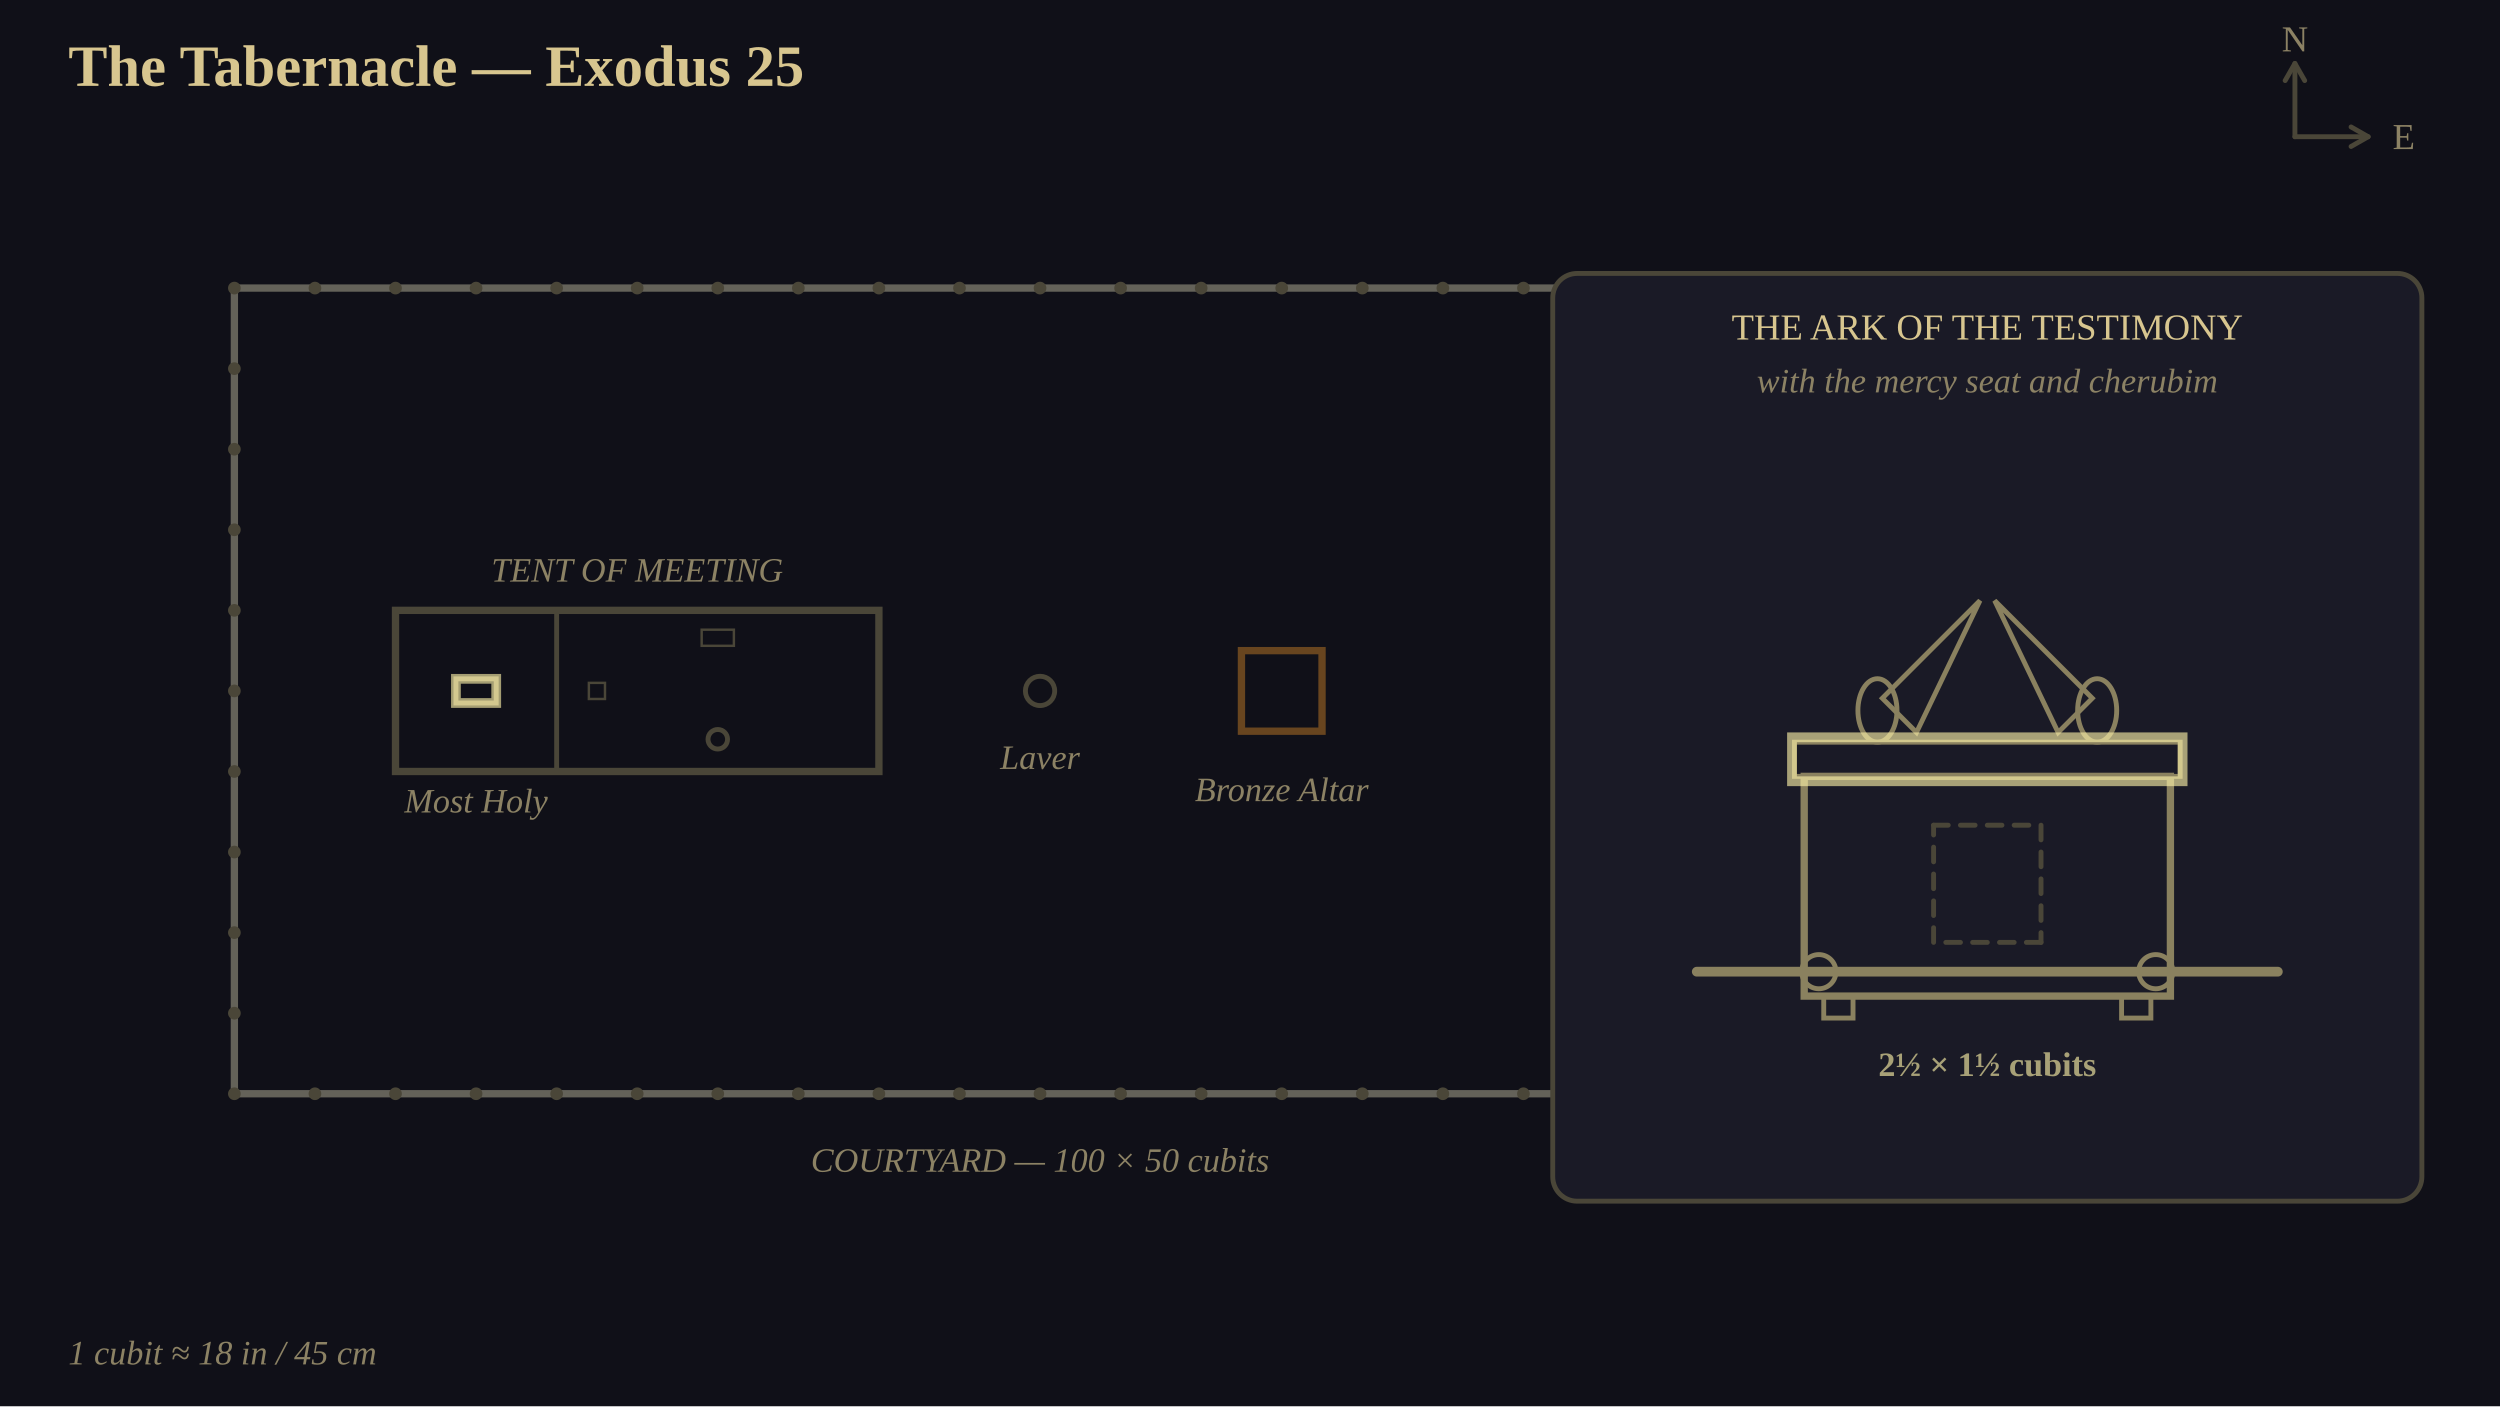
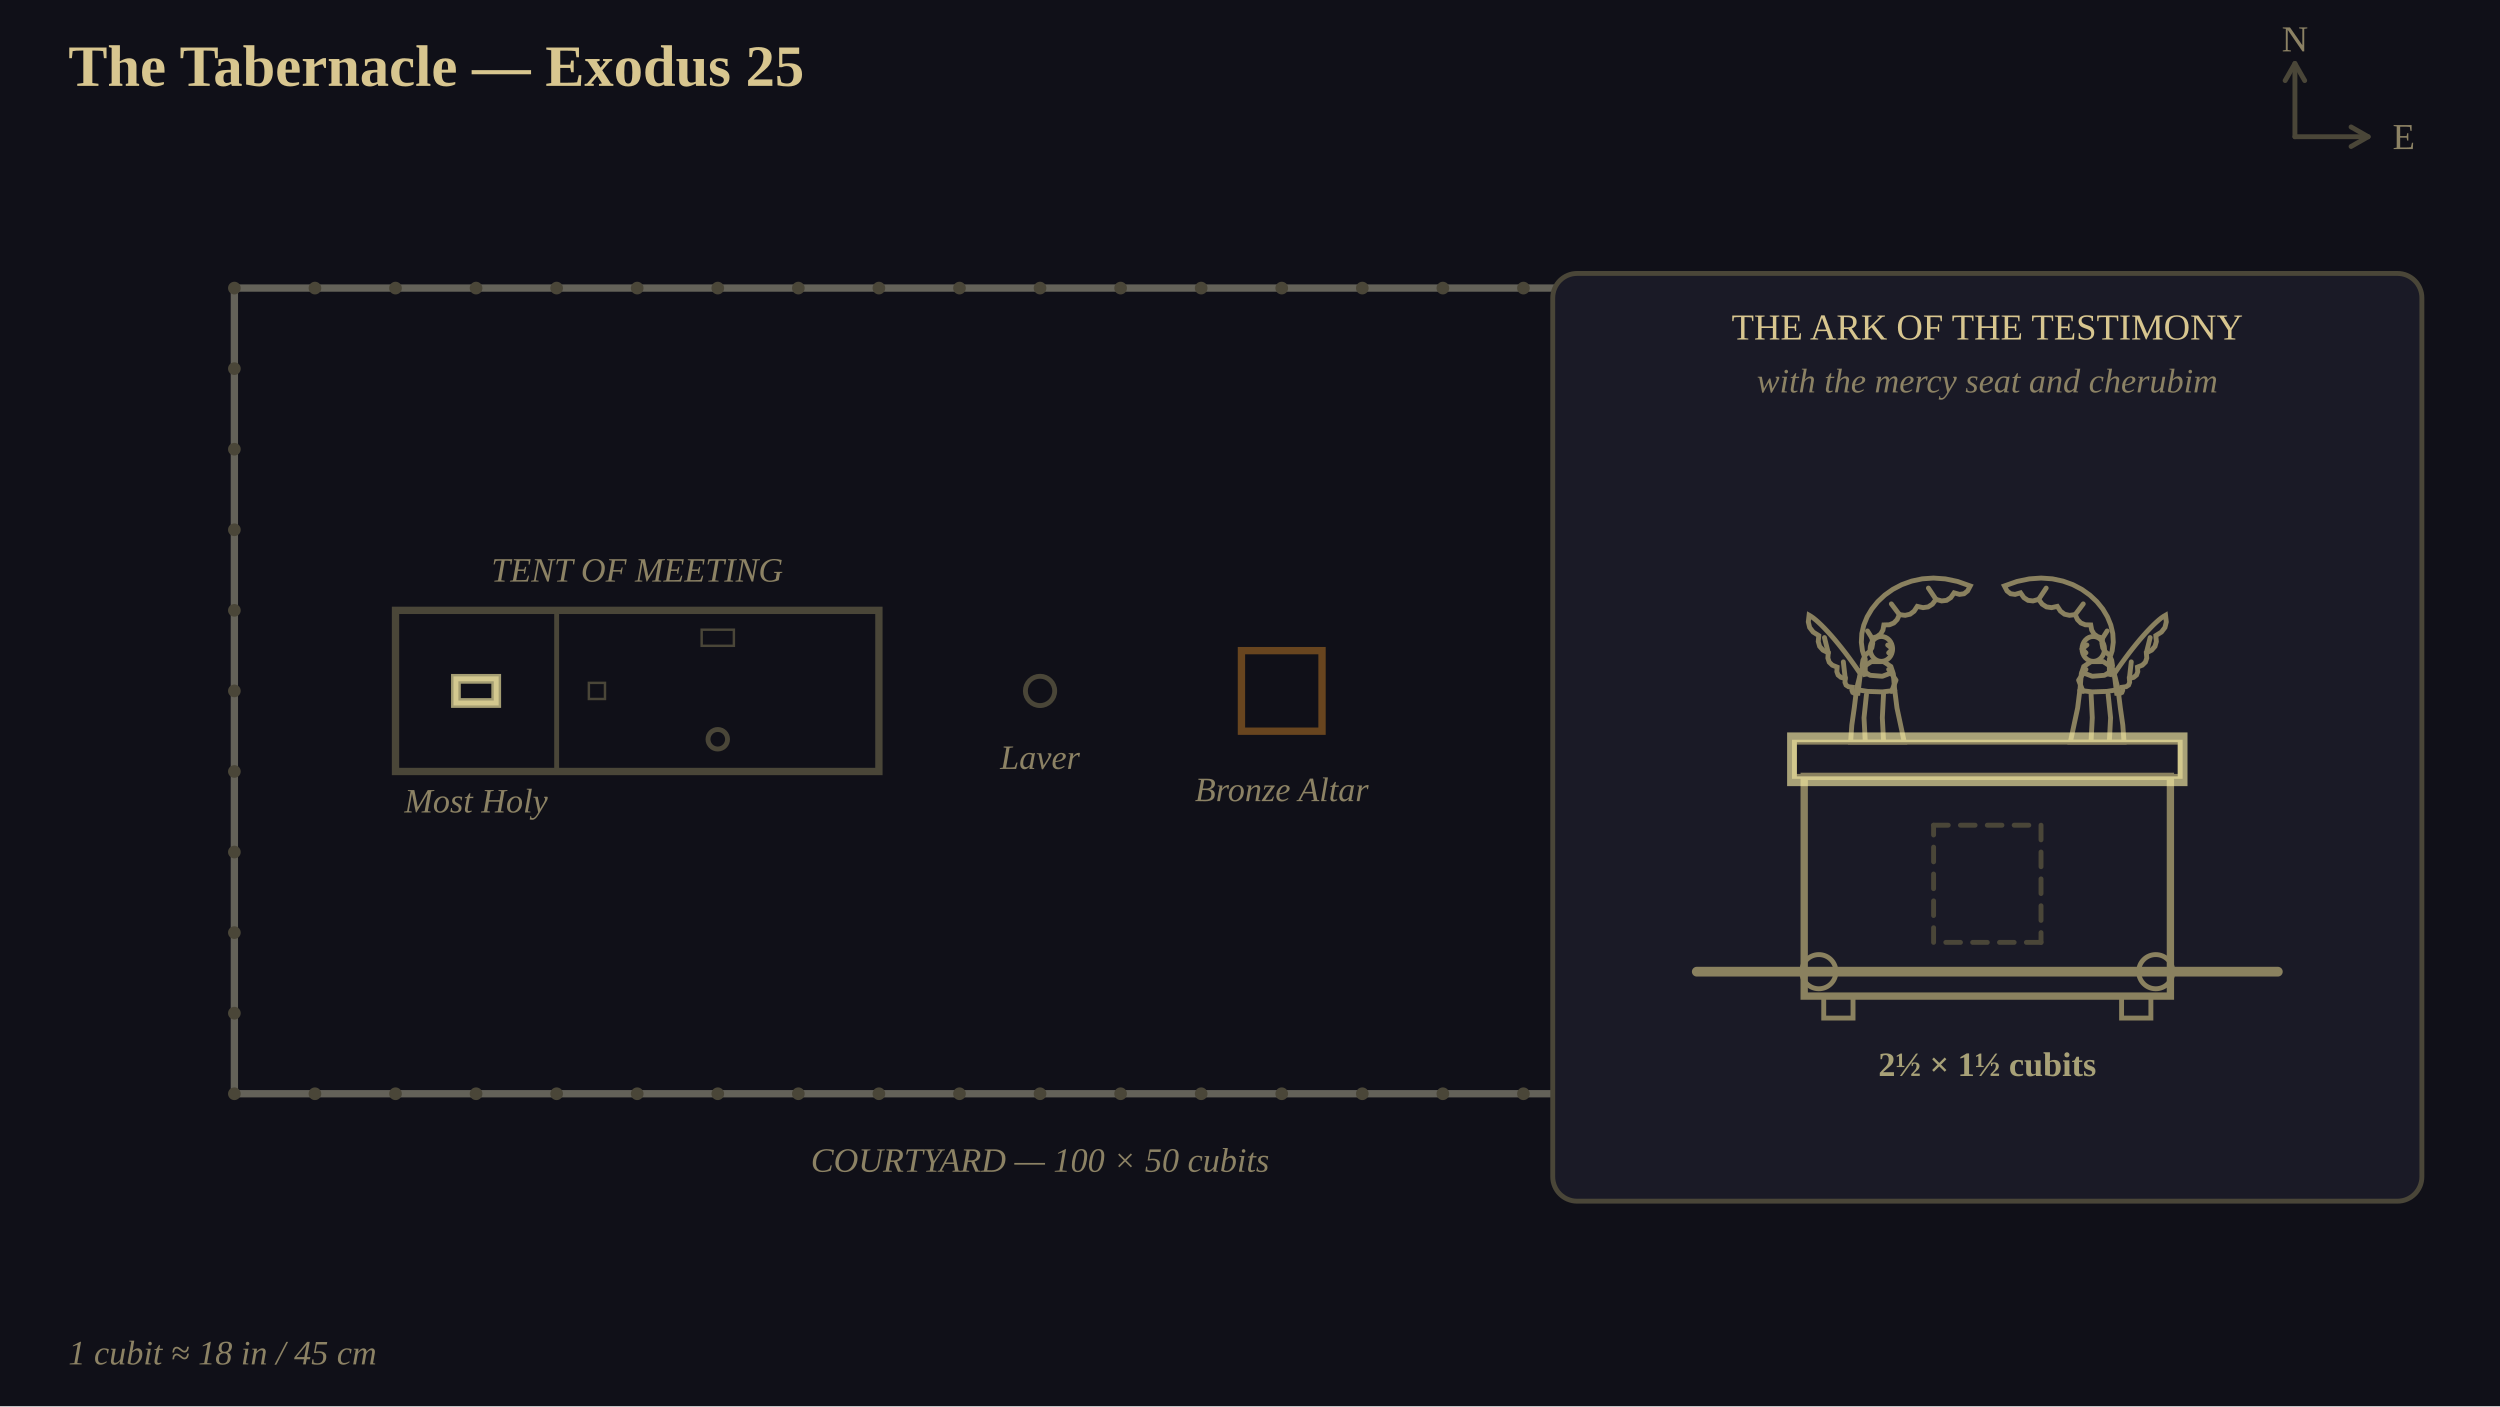
<svg xmlns="http://www.w3.org/2000/svg" viewBox="0 0 1024 576" width="1024" height="576" font-family="Georgia, 'Times New Roman', serif">
  <rect x="0" y="0" width="1024" height="576" fill="rgb(16,16,24)" />
  <polyline points="96,118 756,118" stroke-linejoin="round" stroke-linecap="round" fill="none" stroke="rgb(100,98,89)" stroke-width="3" />
  <polyline points="96,448 756,448" stroke-linejoin="round" stroke-linecap="round" fill="none" stroke="rgb(100,98,89)" stroke-width="3" />
  <polyline points="96,118 96,448" stroke-linejoin="round" stroke-linecap="round" fill="none" stroke="rgb(100,98,89)" stroke-width="3" />
  <polyline points="756,118 756,217" stroke-linejoin="round" stroke-linecap="round" fill="none" stroke="rgb(100,98,89)" stroke-width="3" />
  <polyline points="756,349 756,448" stroke-linejoin="round" stroke-linecap="round" fill="none" stroke="rgb(100,98,89)" stroke-width="3" />
  <polyline points="756,217 756,250" stroke-linejoin="round" stroke-linecap="round" fill="none" stroke="rgb(61,67,108)" stroke-width="5" />
  <polyline points="756,250 756,283" stroke-linejoin="round" stroke-linecap="round" fill="none" stroke="rgb(77,47,88)" stroke-width="5" />
  <polyline points="756,283 756,316" stroke-linejoin="round" stroke-linecap="round" fill="none" stroke="rgb(100,42,42)" stroke-width="5" />
  <polyline points="756,316 756,349" stroke-linejoin="round" stroke-linecap="round" fill="none" stroke="rgb(100,98,89)" stroke-width="5" />
  <ellipse cx="96" cy="118" rx="2.6" ry="2.6" fill="rgb(74,70,56)" />
  <ellipse cx="129" cy="118" rx="2.6" ry="2.6" fill="rgb(74,70,56)" />
  <ellipse cx="162" cy="118" rx="2.6" ry="2.6" fill="rgb(74,70,56)" />
  <ellipse cx="195" cy="118" rx="2.6" ry="2.6" fill="rgb(74,70,56)" />
  <ellipse cx="228" cy="118" rx="2.6" ry="2.6" fill="rgb(74,70,56)" />
  <ellipse cx="261" cy="118" rx="2.6" ry="2.6" fill="rgb(74,70,56)" />
  <ellipse cx="294" cy="118" rx="2.6" ry="2.6" fill="rgb(74,70,56)" />
  <ellipse cx="327" cy="118" rx="2.6" ry="2.6" fill="rgb(74,70,56)" />
  <ellipse cx="360" cy="118" rx="2.6" ry="2.6" fill="rgb(74,70,56)" />
  <ellipse cx="393" cy="118" rx="2.6" ry="2.6" fill="rgb(74,70,56)" />
  <ellipse cx="426" cy="118" rx="2.6" ry="2.6" fill="rgb(74,70,56)" />
  <ellipse cx="459" cy="118" rx="2.6" ry="2.6" fill="rgb(74,70,56)" />
  <ellipse cx="492" cy="118" rx="2.6" ry="2.6" fill="rgb(74,70,56)" />
  <ellipse cx="525" cy="118" rx="2.6" ry="2.6" fill="rgb(74,70,56)" />
  <ellipse cx="558" cy="118" rx="2.6" ry="2.6" fill="rgb(74,70,56)" />
  <ellipse cx="591" cy="118" rx="2.6" ry="2.6" fill="rgb(74,70,56)" />
  <ellipse cx="624" cy="118" rx="2.6" ry="2.6" fill="rgb(74,70,56)" />
  <ellipse cx="657" cy="118" rx="2.6" ry="2.6" fill="rgb(74,70,56)" />
  <ellipse cx="690" cy="118" rx="2.6" ry="2.6" fill="rgb(74,70,56)" />
  <ellipse cx="723" cy="118" rx="2.6" ry="2.6" fill="rgb(74,70,56)" />
  <ellipse cx="756" cy="118" rx="2.6" ry="2.6" fill="rgb(74,70,56)" />
  <ellipse cx="96" cy="448" rx="2.6" ry="2.6" fill="rgb(74,70,56)" />
  <ellipse cx="129" cy="448" rx="2.6" ry="2.6" fill="rgb(74,70,56)" />
  <ellipse cx="162" cy="448" rx="2.6" ry="2.6" fill="rgb(74,70,56)" />
  <ellipse cx="195" cy="448" rx="2.6" ry="2.6" fill="rgb(74,70,56)" />
  <ellipse cx="228" cy="448" rx="2.6" ry="2.6" fill="rgb(74,70,56)" />
  <ellipse cx="261" cy="448" rx="2.6" ry="2.6" fill="rgb(74,70,56)" />
  <ellipse cx="294" cy="448" rx="2.6" ry="2.6" fill="rgb(74,70,56)" />
  <ellipse cx="327" cy="448" rx="2.6" ry="2.6" fill="rgb(74,70,56)" />
  <ellipse cx="360" cy="448" rx="2.6" ry="2.6" fill="rgb(74,70,56)" />
  <ellipse cx="393" cy="448" rx="2.6" ry="2.6" fill="rgb(74,70,56)" />
  <ellipse cx="426" cy="448" rx="2.6" ry="2.6" fill="rgb(74,70,56)" />
  <ellipse cx="459" cy="448" rx="2.6" ry="2.6" fill="rgb(74,70,56)" />
  <ellipse cx="492" cy="448" rx="2.6" ry="2.6" fill="rgb(74,70,56)" />
  <ellipse cx="525" cy="448" rx="2.6" ry="2.6" fill="rgb(74,70,56)" />
  <ellipse cx="558" cy="448" rx="2.6" ry="2.6" fill="rgb(74,70,56)" />
  <ellipse cx="591" cy="448" rx="2.6" ry="2.6" fill="rgb(74,70,56)" />
  <ellipse cx="624" cy="448" rx="2.6" ry="2.6" fill="rgb(74,70,56)" />
  <ellipse cx="657" cy="448" rx="2.6" ry="2.6" fill="rgb(74,70,56)" />
  <ellipse cx="690" cy="448" rx="2.6" ry="2.6" fill="rgb(74,70,56)" />
  <ellipse cx="723" cy="448" rx="2.6" ry="2.6" fill="rgb(74,70,56)" />
  <ellipse cx="756" cy="448" rx="2.6" ry="2.6" fill="rgb(74,70,56)" />
  <ellipse cx="96" cy="151" rx="2.6" ry="2.6" fill="rgb(74,70,56)" />
  <ellipse cx="96" cy="184" rx="2.6" ry="2.6" fill="rgb(74,70,56)" />
  <ellipse cx="96" cy="217" rx="2.6" ry="2.6" fill="rgb(74,70,56)" />
  <ellipse cx="96" cy="250" rx="2.6" ry="2.6" fill="rgb(74,70,56)" />
  <ellipse cx="96" cy="283" rx="2.6" ry="2.6" fill="rgb(74,70,56)" />
  <ellipse cx="96" cy="316" rx="2.6" ry="2.6" fill="rgb(74,70,56)" />
  <ellipse cx="96" cy="349" rx="2.6" ry="2.6" fill="rgb(74,70,56)" />
  <ellipse cx="96" cy="382" rx="2.6" ry="2.6" fill="rgb(74,70,56)" />
  <ellipse cx="96" cy="415" rx="2.6" ry="2.6" fill="rgb(74,70,56)" />
  <ellipse cx="756" cy="151" rx="2.6" ry="2.6" fill="rgb(74,70,56)" />
  <ellipse cx="756" cy="184" rx="2.6" ry="2.6" fill="rgb(74,70,56)" />
  <ellipse cx="756" cy="217" rx="2.6" ry="2.6" fill="rgb(74,70,56)" />
  <ellipse cx="756" cy="250" rx="2.6" ry="2.6" fill="rgb(74,70,56)" />
  <ellipse cx="756" cy="294.02" rx="2.6" ry="2.6" fill="rgb(74,70,56)" />
  <ellipse cx="756" cy="337.98" rx="2.6" ry="2.6" fill="rgb(74,70,56)" />
  <ellipse cx="756" cy="349" rx="2.6" ry="2.6" fill="rgb(74,70,56)" />
  <ellipse cx="756" cy="382" rx="2.6" ry="2.6" fill="rgb(74,70,56)" />
  <ellipse cx="756" cy="415" rx="2.6" ry="2.6" fill="rgb(74,70,56)" />
  <rect x="162" y="250" width="198" height="66" fill="none" stroke="rgb(74,70,56)" stroke-width="3" />
  <polyline points="228,250 228,316" stroke-linejoin="round" stroke-linecap="round" fill="none" stroke="rgb(74,70,56)" stroke-width="2" />
  <rect x="186.75" y="278.05" width="16.5" height="9.9" fill="none" stroke="rgb(140,130,100)" stroke-width="2" />
  <rect x="241.2" y="279.7" width="6.6" height="6.6" fill="none" stroke="rgb(74,70,56)" stroke-width="1" />
  <rect x="287.4" y="257.92" width="13.2" height="6.6" fill="none" stroke="rgb(74,70,56)" stroke-width="1" />
  <ellipse cx="294" cy="302.8" rx="4" ry="4" fill="none" stroke="rgb(74,70,56)" stroke-width="2" />
  <ellipse cx="426" cy="283" rx="6" ry="6" fill="none" stroke="rgb(74,70,56)" stroke-width="2" />
  <rect x="508.5" y="266.5" width="33" height="33" fill="none" stroke="rgb(104,69,31)" stroke-width="3" />
  <text x="261" y="233.5" font-size="14" text-anchor="middle" dominant-baseline="central" fill="rgb(140,130,100)" font-family="Georgia, 'Times New Roman', serif" font-style="italic">TENT OF MEETING</text>
  <text x="195" y="323.92" font-size="14" text-anchor="middle" dominant-baseline="text-before-edge" fill="rgb(140,130,100)" font-family="Georgia, 'Times New Roman', serif" font-style="italic">Most Holy</text>
  <text x="525" y="319.3" font-size="14" text-anchor="middle" dominant-baseline="text-before-edge" fill="rgb(140,130,100)" font-family="Georgia, 'Times New Roman', serif" font-style="italic">Bronze Altar</text>
  <text x="426" y="306.1" font-size="14" text-anchor="middle" dominant-baseline="text-before-edge" fill="rgb(140,130,100)" font-family="Georgia, 'Times New Roman', serif" font-style="italic">Laver</text>
  <text x="782.4" y="283" font-size="14" text-anchor="start" dominant-baseline="central" fill="rgb(140,130,100)" font-family="Georgia, 'Times New Roman', serif" font-style="italic">GATE</text>
  <text x="426" y="471.1" font-size="14" text-anchor="middle" dominant-baseline="text-before-edge" fill="rgb(140,130,100)" font-family="Georgia, 'Times New Roman', serif" font-style="italic">COURTYARD  —  100 × 50 cubits</text>
  <polyline points="940,56 940,26" stroke-linejoin="round" stroke-linecap="round" fill="none" stroke="rgb(74,70,56)" stroke-width="2" />
  <polyline points="936,33 940,26 944,33" stroke-linejoin="round" stroke-linecap="round" fill="none" stroke="rgb(74,70,56)" stroke-width="2" />
  <polyline points="940,56 970,56" stroke-linejoin="round" stroke-linecap="round" fill="none" stroke="rgb(74,70,56)" stroke-width="2" />
  <polyline points="963,52 970,56 963,60" stroke-linejoin="round" stroke-linecap="round" fill="none" stroke="rgb(74,70,56)" stroke-width="2" />
  <text x="940" y="16" font-size="15" text-anchor="middle" dominant-baseline="central" fill="rgb(140,130,100)" font-family="Georgia, 'Times New Roman', serif">N</text>
  <text x="980" y="56" font-size="15" text-anchor="start" dominant-baseline="central" fill="rgb(140,130,100)" font-family="Georgia, 'Times New Roman', serif">E</text>
  <text x="28" y="20" font-size="24" text-anchor="start" dominant-baseline="text-before-edge" fill="rgb(216,198,143)" font-family="Georgia, 'Times New Roman', serif" font-weight="bold">The Tabernacle — Exodus 25</text>
  <text x="28" y="550" font-size="14" text-anchor="start" dominant-baseline="text-before-edge" fill="rgb(140,130,100)" font-family="Georgia, 'Times New Roman', serif" font-style="italic">1 cubit ≈ 18 in / 45 cm</text>
  <rect x="636" y="112" width="356" height="380" rx="10" fill="rgb(26,26,38)" stroke="rgb(74,70,56)" stroke-width="2" />
  <text x="814" y="134" font-size="15" text-anchor="middle" dominant-baseline="central" fill="rgb(216,198,143)" font-family="Georgia, 'Times New Roman', serif">THE ARK OF THE TESTIMONY</text>
  <text x="814" y="156" font-size="14" text-anchor="middle" dominant-baseline="central" fill="rgb(140,130,100)" font-family="Georgia, 'Times New Roman', serif" font-style="italic">with the mercy seat and cherubim</text>
  <rect x="739" y="318" width="150" height="90" fill="none" stroke="rgb(138,129,95)" stroke-width="3" />
  <rect x="735" y="304" width="158" height="14" fill="none" stroke="rgb(138,129,95)" stroke-width="2" />
  <rect x="747" y="408" width="12" height="9" fill="none" stroke="rgb(138,129,95)" stroke-width="2" />
  <rect x="869" y="408" width="12" height="9" fill="none" stroke="rgb(138,129,95)" stroke-width="2" />
  <polyline points="695,398 933,398" stroke-linejoin="round" stroke-linecap="round" fill="none" stroke="rgb(138,129,95)" stroke-width="4" />
  <ellipse cx="745" cy="398" rx="7" ry="7" fill="none" stroke="rgb(138,129,95)" stroke-width="2" />
  <ellipse cx="883" cy="398" rx="7" ry="7" fill="none" stroke="rgb(138,129,95)" stroke-width="2" />
  <polyline points="792,338 798,338" stroke-linejoin="round" stroke-linecap="round" fill="none" stroke="rgb(74,70,56)" stroke-width="2" />
  <polyline points="803,338 809,338" stroke-linejoin="round" stroke-linecap="round" fill="none" stroke="rgb(74,70,56)" stroke-width="2" />
  <polyline points="814,338 820,338" stroke-linejoin="round" stroke-linecap="round" fill="none" stroke="rgb(74,70,56)" stroke-width="2" />
  <polyline points="825,338 831,338" stroke-linejoin="round" stroke-linecap="round" fill="none" stroke="rgb(74,70,56)" stroke-width="2" />
  <polyline points="836,338 836,344" stroke-linejoin="round" stroke-linecap="round" fill="none" stroke="rgb(74,70,56)" stroke-width="2" />
  <polyline points="836,349 836,355" stroke-linejoin="round" stroke-linecap="round" fill="none" stroke="rgb(74,70,56)" stroke-width="2" />
  <polyline points="836,360 836,366" stroke-linejoin="round" stroke-linecap="round" fill="none" stroke="rgb(74,70,56)" stroke-width="2" />
  <polyline points="836,371 836,377" stroke-linejoin="round" stroke-linecap="round" fill="none" stroke="rgb(74,70,56)" stroke-width="2" />
  <polyline points="836,382 836,386" stroke-linejoin="round" stroke-linecap="round" fill="none" stroke="rgb(74,70,56)" stroke-width="2" />
  <polyline points="836,386 830,386" stroke-linejoin="round" stroke-linecap="round" fill="none" stroke="rgb(74,70,56)" stroke-width="2" />
  <polyline points="825,386 819,386" stroke-linejoin="round" stroke-linecap="round" fill="none" stroke="rgb(74,70,56)" stroke-width="2" />
  <polyline points="814,386 808,386" stroke-linejoin="round" stroke-linecap="round" fill="none" stroke="rgb(74,70,56)" stroke-width="2" />
  <polyline points="803,386 797,386" stroke-linejoin="round" stroke-linecap="round" fill="none" stroke="rgb(74,70,56)" stroke-width="2" />
  <polyline points="792,386 792,380" stroke-linejoin="round" stroke-linecap="round" fill="none" stroke="rgb(74,70,56)" stroke-width="2" />
  <polyline points="792,375 792,369" stroke-linejoin="round" stroke-linecap="round" fill="none" stroke="rgb(74,70,56)" stroke-width="2" />
  <polyline points="792,364 792,358" stroke-linejoin="round" stroke-linecap="round" fill="none" stroke="rgb(74,70,56)" stroke-width="2" />
  <polyline points="792,353 792,347" stroke-linejoin="round" stroke-linecap="round" fill="none" stroke="rgb(74,70,56)" stroke-width="2" />
  <polyline points="792,342 792,338" stroke-linejoin="round" stroke-linecap="round" fill="none" stroke="rgb(74,70,56)" stroke-width="2" />
-   <ellipse cx="769" cy="291" rx="8" ry="13" fill="none" stroke="rgb(138,129,95)" stroke-width="2" />
-   <polygon points="771,286 811,246 785,300" fill="none" stroke="rgb(138,129,95)" stroke-width="2" />
-   <ellipse cx="859" cy="291" rx="8" ry="13" fill="none" stroke="rgb(138,129,95)" stroke-width="2" />
-   <polygon points="857,286 817,246 843,300" fill="none" stroke="rgb(138,129,95)" stroke-width="2" />
+   <polygon points="762,276 760.49,273.77 758.96,271.61 757.43,269.5 755.91,267.47 754.39,265.52 752.89,263.66 751.43,261.9 750,260.25 748.62,258.72 747.29,257.31 746.03,256.04 744.84,254.91 743.74,253.93 742.72,253.11 741.81,252.47 741,252 740.68,254.72 741.23,257.01 742.67,258.89 744.98,260.34 744.75,262.76 745.32,264.75 746.69,266.3 748.85,267.41 748.69,269.54 749.24,271.22 750.51,272.46 752.5,273.25 752.37,275.1 752.88,276.49 754.03,277.43 755.81,277.93 755.7,279.49 756.14,280.61 757.13,281.27 758.69,281.49 758.55,282.78 758.89,283.63 759.7,284.03 761,284" fill="none" stroke="rgb(138,129,95)" stroke-width="2" />
+   <polyline points="748.85,267.41 747.3,261.15" stroke-linejoin="round" stroke-linecap="round" fill="none" stroke="rgb(138,129,95)" stroke-width="2" />
+   <polyline points="755.81,277.93 755.03,271.1" stroke-linejoin="round" stroke-linecap="round" fill="none" stroke="rgb(138,129,95)" stroke-width="2" />
+   <polygon points="764,270 762.86,266.56 762.4,263.05 762.6,259.52 763.41,256.03 764.79,252.65 766.71,249.43 769.12,246.45 772,243.75 775.3,241.4 778.98,239.47 783.01,238.02 787.34,237.09 791.95,236.77 796.79,237.11 801.81,238.16 807,240 805.92,242.05 804.46,243.2 802.62,243.46 800.39,242.82 799.01,244.8 797.31,245.91 795.3,246.14 792.97,245.5 791.52,247.46 789.76,248.59 787.69,248.89 785.31,248.37 784.01,250.35 782.36,251.58 780.35,252.04 778,251.75 777.06,253.79 775.69,255.18 773.88,255.91 771.63,255.98 771.25,258.07 770.31,259.67 768.82,260.77 766.78,261.38 767.07,263.49 766.71,265.34 765.7,266.93 764.04,268.27 763.06,270.45 762.72,272.63 763.04,274.81 764,277" fill="none" stroke="rgb(138,129,95)" stroke-width="2" />
+   <polyline points="792.97,245.5 789.88,240.88" stroke-linejoin="round" stroke-linecap="round" fill="none" stroke="rgb(138,129,95)" stroke-width="2" />
+   <polyline points="778,251.75 774.7,247.35" stroke-linejoin="round" stroke-linecap="round" fill="none" stroke="rgb(138,129,95)" stroke-width="2" />
+   <polyline points="766.78,261.38 764.92,258.44" stroke-linejoin="round" stroke-linecap="round" fill="none" stroke="rgb(138,129,95)" stroke-width="2" />
+   <polygon points="758,304 758.5,297 759.5,290 760.5,282 762,276 763.5,273 766.5,271 771.5,271 774.5,273 775.5,276 776,282 777,290 778.5,297 780,304" fill="none" stroke="rgb(138,129,95)" stroke-width="2" />
+   <ellipse cx="770.6" cy="265.8" rx="4.6" ry="5.1" fill="none" stroke="rgb(138,129,95)" stroke-width="2" />
+   <polyline points="773.2,264.2 775.2,265.8 773.6,267.4" stroke-linejoin="round" stroke-linecap="round" fill="none" stroke="rgb(138,129,95)" stroke-width="2" />
+   <polyline points="762.4,274.4 766,276.6 771,277 775.2,275.4" stroke-linejoin="round" stroke-linecap="round" fill="none" stroke="rgb(138,129,95)" stroke-width="2" />
+   <polyline points="773.6,274.2 776.6,278.6 774.8,283.2" stroke-linejoin="round" stroke-linecap="round" fill="none" stroke="rgb(138,129,95)" stroke-width="2" />
+   <polyline points="760.6,282.5 765,283.2 771,283.4 776.1,282.8" stroke-linejoin="round" stroke-linecap="round" fill="none" stroke="rgb(138,129,95)" stroke-width="2" />
+   <polyline points="764.5,284.5 763.5,294 764,303.5" stroke-linejoin="round" stroke-linecap="round" fill="none" stroke="rgb(138,129,95)" stroke-width="2" />
+   <polyline points="771.5,284.2 771,294 771.5,303.5" stroke-linejoin="round" stroke-linecap="round" fill="none" stroke="rgb(138,129,95)" stroke-width="2" />
+   <polygon points="866,276 867.51,273.77 869.04,271.61 870.57,269.5 872.09,267.47 873.61,265.52 875.11,263.66 876.57,261.9 878,260.25 879.38,258.72 880.71,257.31 881.97,256.04 883.16,254.91 884.26,253.93 885.28,253.11 886.19,252.47 887,252 887.32,254.72 886.77,257.01 885.33,258.89 883.02,260.34 883.25,262.76 882.68,264.75 881.31,266.3 879.15,267.41 879.31,269.54 878.76,271.22 877.49,272.46 875.5,273.25 875.63,275.1 875.12,276.49 873.97,277.43 872.19,277.93 872.3,279.49 871.86,280.61 870.87,281.27 869.31,281.49 869.45,282.78 869.11,283.63 868.3,284.03 867,284" fill="none" stroke="rgb(138,129,95)" stroke-width="2" />
+   <polyline points="879.15,267.41 880.7,261.15" stroke-linejoin="round" stroke-linecap="round" fill="none" stroke="rgb(138,129,95)" stroke-width="2" />
+   <polyline points="872.19,277.93 872.97,271.1" stroke-linejoin="round" stroke-linecap="round" fill="none" stroke="rgb(138,129,95)" stroke-width="2" />
+   <polygon points="864,270 865.14,266.56 865.6,263.05 865.4,259.52 864.59,256.03 863.21,252.65 861.29,249.43 858.88,246.45 856,243.75 852.7,241.4 849.02,239.47 844.99,238.02 840.66,237.09 836.05,236.77 831.21,237.11 826.19,238.16 821,240 822.08,242.05 823.54,243.2 825.38,243.46 827.61,242.82 828.99,244.8 830.69,245.91 832.7,246.14 835.03,245.5 836.48,247.46 838.24,248.59 840.31,248.89 842.69,248.37 843.99,250.35 845.64,251.58 847.65,252.04 850,251.75 850.94,253.79 852.31,255.18 854.12,255.91 856.37,255.98 856.75,258.07 857.69,259.67 859.18,260.77 861.22,261.38 860.93,263.49 861.29,265.34 862.3,266.93 863.96,268.27 864.94,270.45 865.28,272.63 864.96,274.81 864,277" fill="none" stroke="rgb(138,129,95)" stroke-width="2" />
+   <polyline points="835.03,245.5 838.12,240.88" stroke-linejoin="round" stroke-linecap="round" fill="none" stroke="rgb(138,129,95)" stroke-width="2" />
+   <polyline points="850,251.75 853.3,247.35" stroke-linejoin="round" stroke-linecap="round" fill="none" stroke="rgb(138,129,95)" stroke-width="2" />
+   <polyline points="861.22,261.38 863.08,258.44" stroke-linejoin="round" stroke-linecap="round" fill="none" stroke="rgb(138,129,95)" stroke-width="2" />
+   <polygon points="870,304 869.5,297 868.5,290 867.5,282 866,276 864.5,273 861.5,271 856.5,271 853.5,273 852.5,276 852,282 851,290 849.5,297 848,304" fill="none" stroke="rgb(138,129,95)" stroke-width="2" />
+   <ellipse cx="857.4" cy="265.8" rx="4.6" ry="5.1" fill="none" stroke="rgb(138,129,95)" stroke-width="2" />
+   <polyline points="854.8,264.2 852.8,265.8 854.4,267.4" stroke-linejoin="round" stroke-linecap="round" fill="none" stroke="rgb(138,129,95)" stroke-width="2" />
+   <polyline points="865.6,274.4 862,276.6 857,277 852.8,275.4" stroke-linejoin="round" stroke-linecap="round" fill="none" stroke="rgb(138,129,95)" stroke-width="2" />
+   <polyline points="854.4,274.2 851.4,278.6 853.2,283.2" stroke-linejoin="round" stroke-linecap="round" fill="none" stroke="rgb(138,129,95)" stroke-width="2" />
+   <polyline points="867.4,282.5 863,283.2 857,283.4 851.9,282.8" stroke-linejoin="round" stroke-linecap="round" fill="none" stroke="rgb(138,129,95)" stroke-width="2" />
+   <polyline points="863.5,284.5 864.5,294 864,303.5" stroke-linejoin="round" stroke-linecap="round" fill="none" stroke="rgb(138,129,95)" stroke-width="2" />
+   <polyline points="856.5,284.2 857,294 856.5,303.5" stroke-linejoin="round" stroke-linecap="round" fill="none" stroke="rgb(138,129,95)" stroke-width="2" />
  <g opacity="0.62">
    <rect x="734" y="302" width="160" height="18" fill="none" stroke="rgb(255,244,170)" stroke-width="4" />
    <text x="814" y="436" font-size="14" text-anchor="middle" dominant-baseline="central" fill="rgb(255,244,170)" font-family="Georgia, 'Times New Roman', serif" font-weight="bold">2½ × 1½ cubits</text>
    <rect x="186.75" y="278.05" width="16.5" height="9.9" fill="none" stroke="rgb(255,244,170)" stroke-width="4" />
  </g>
</svg>
